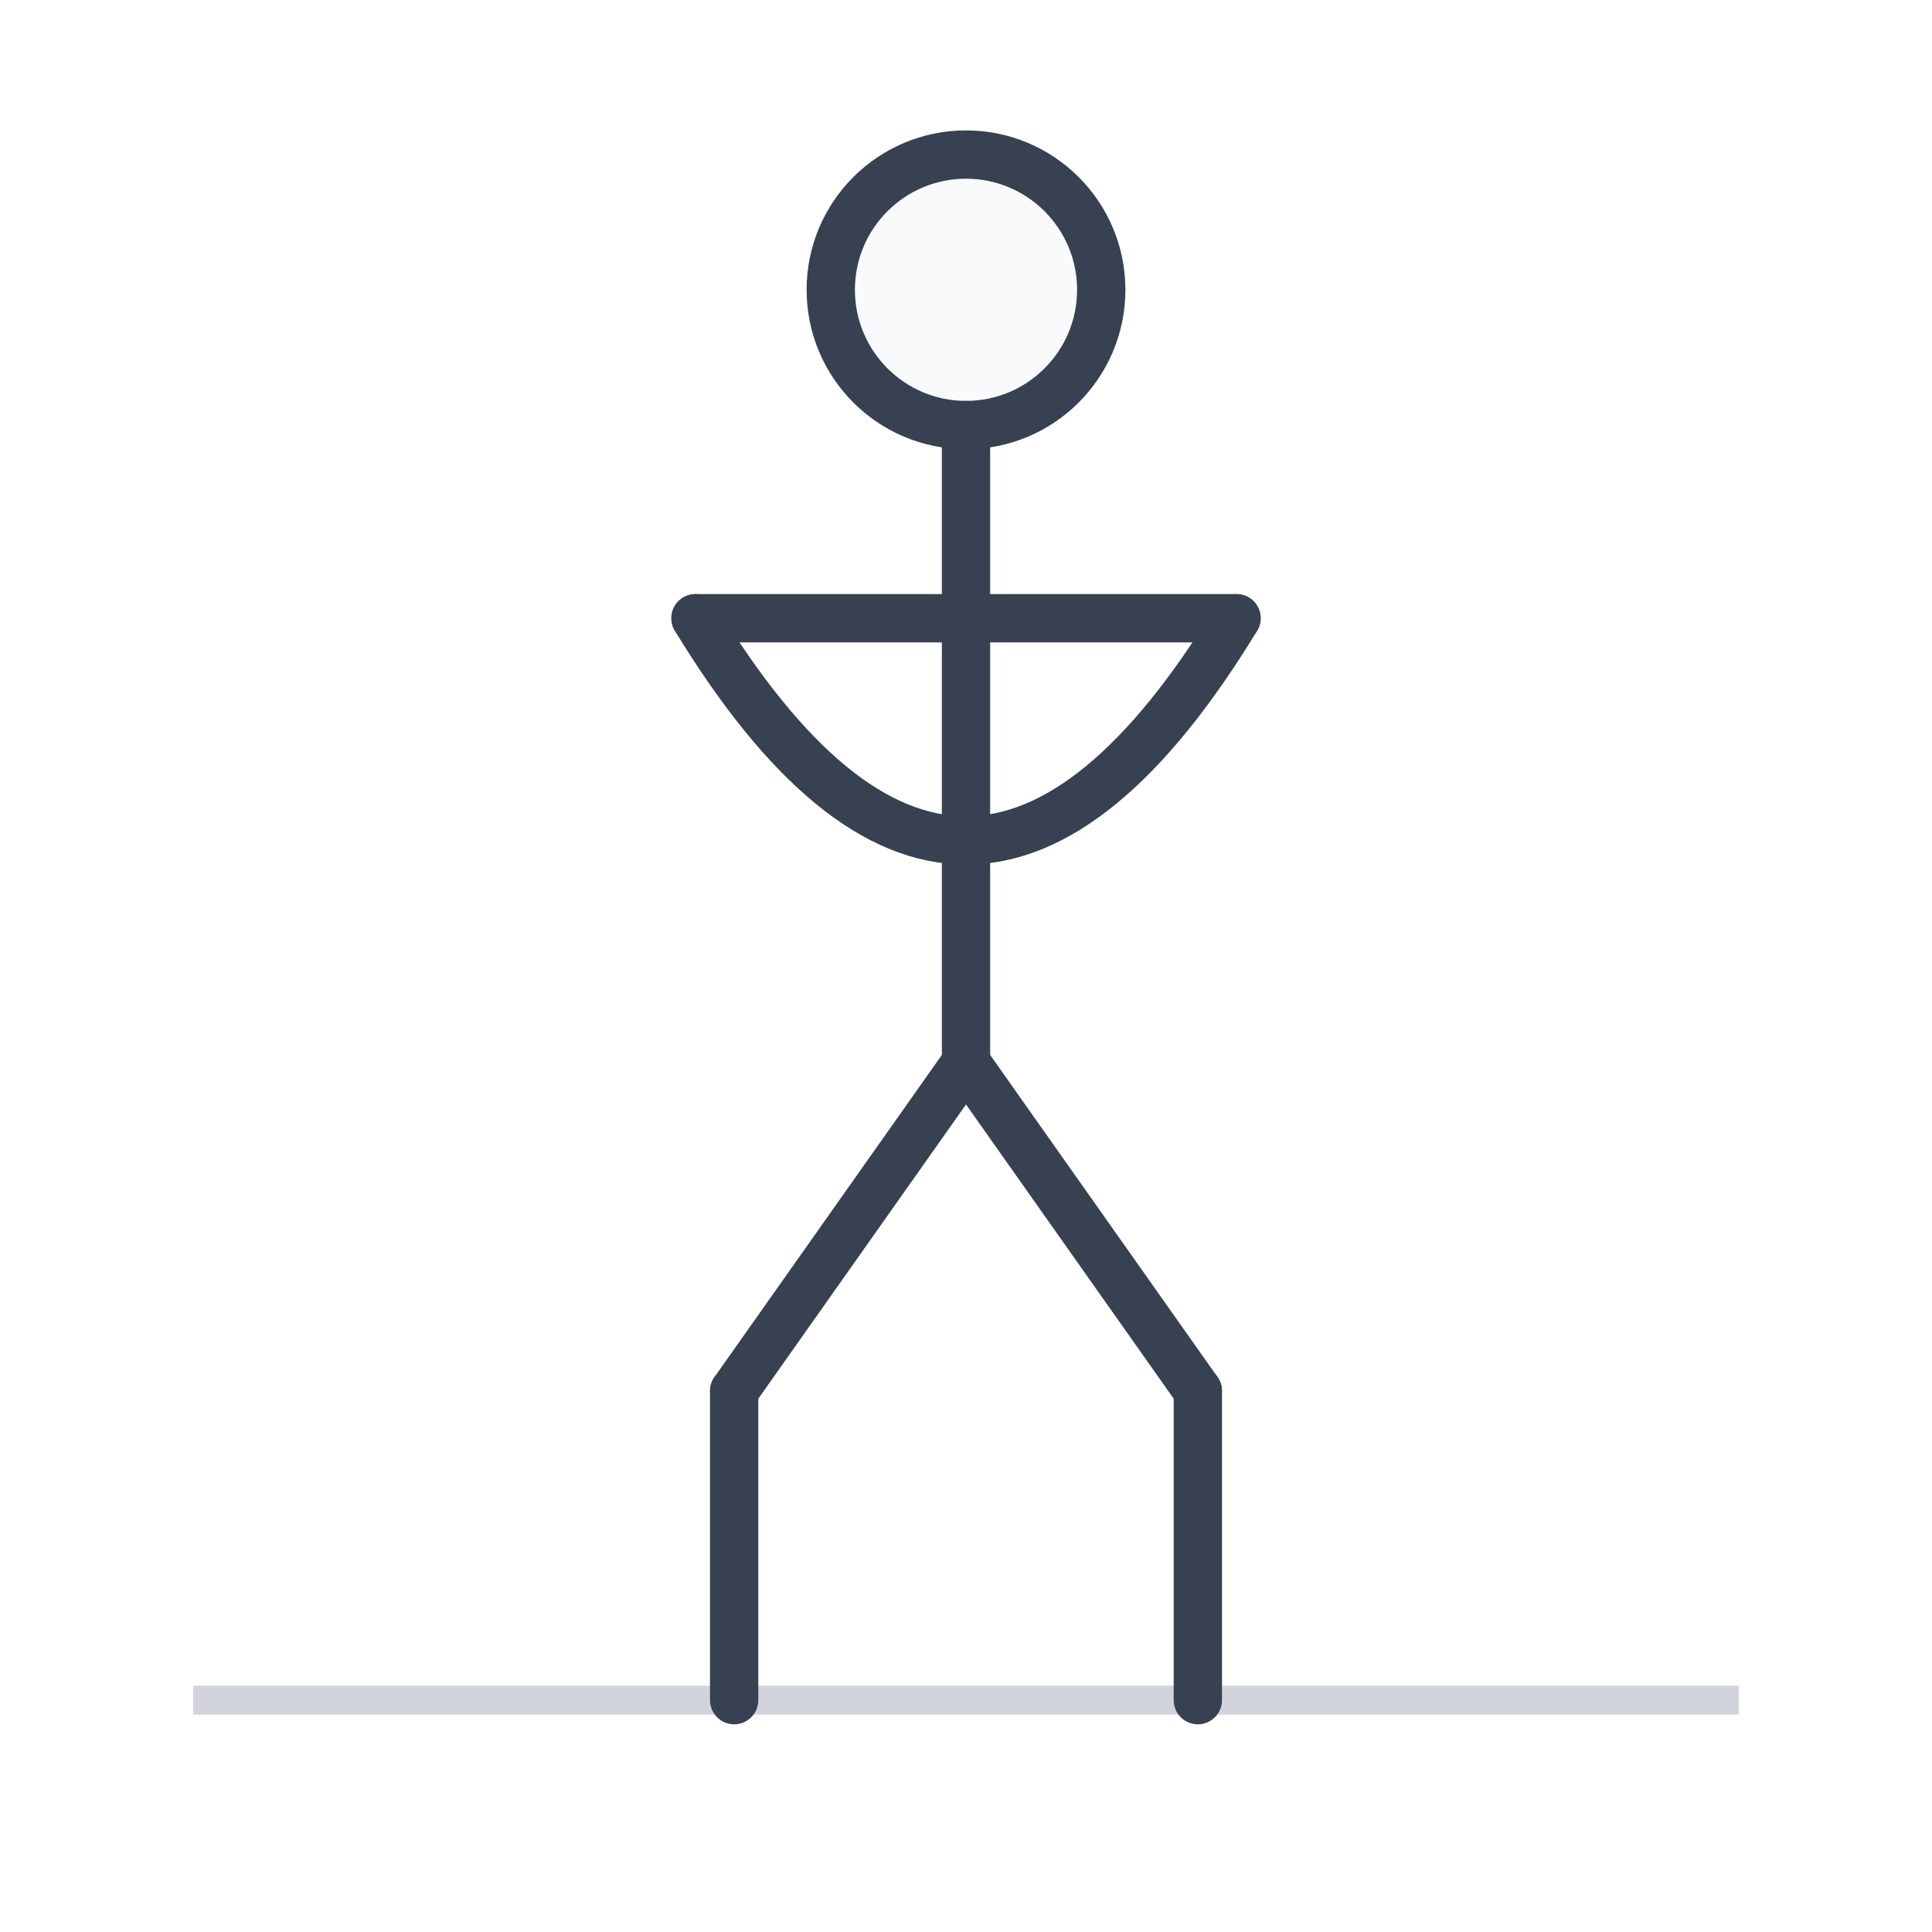
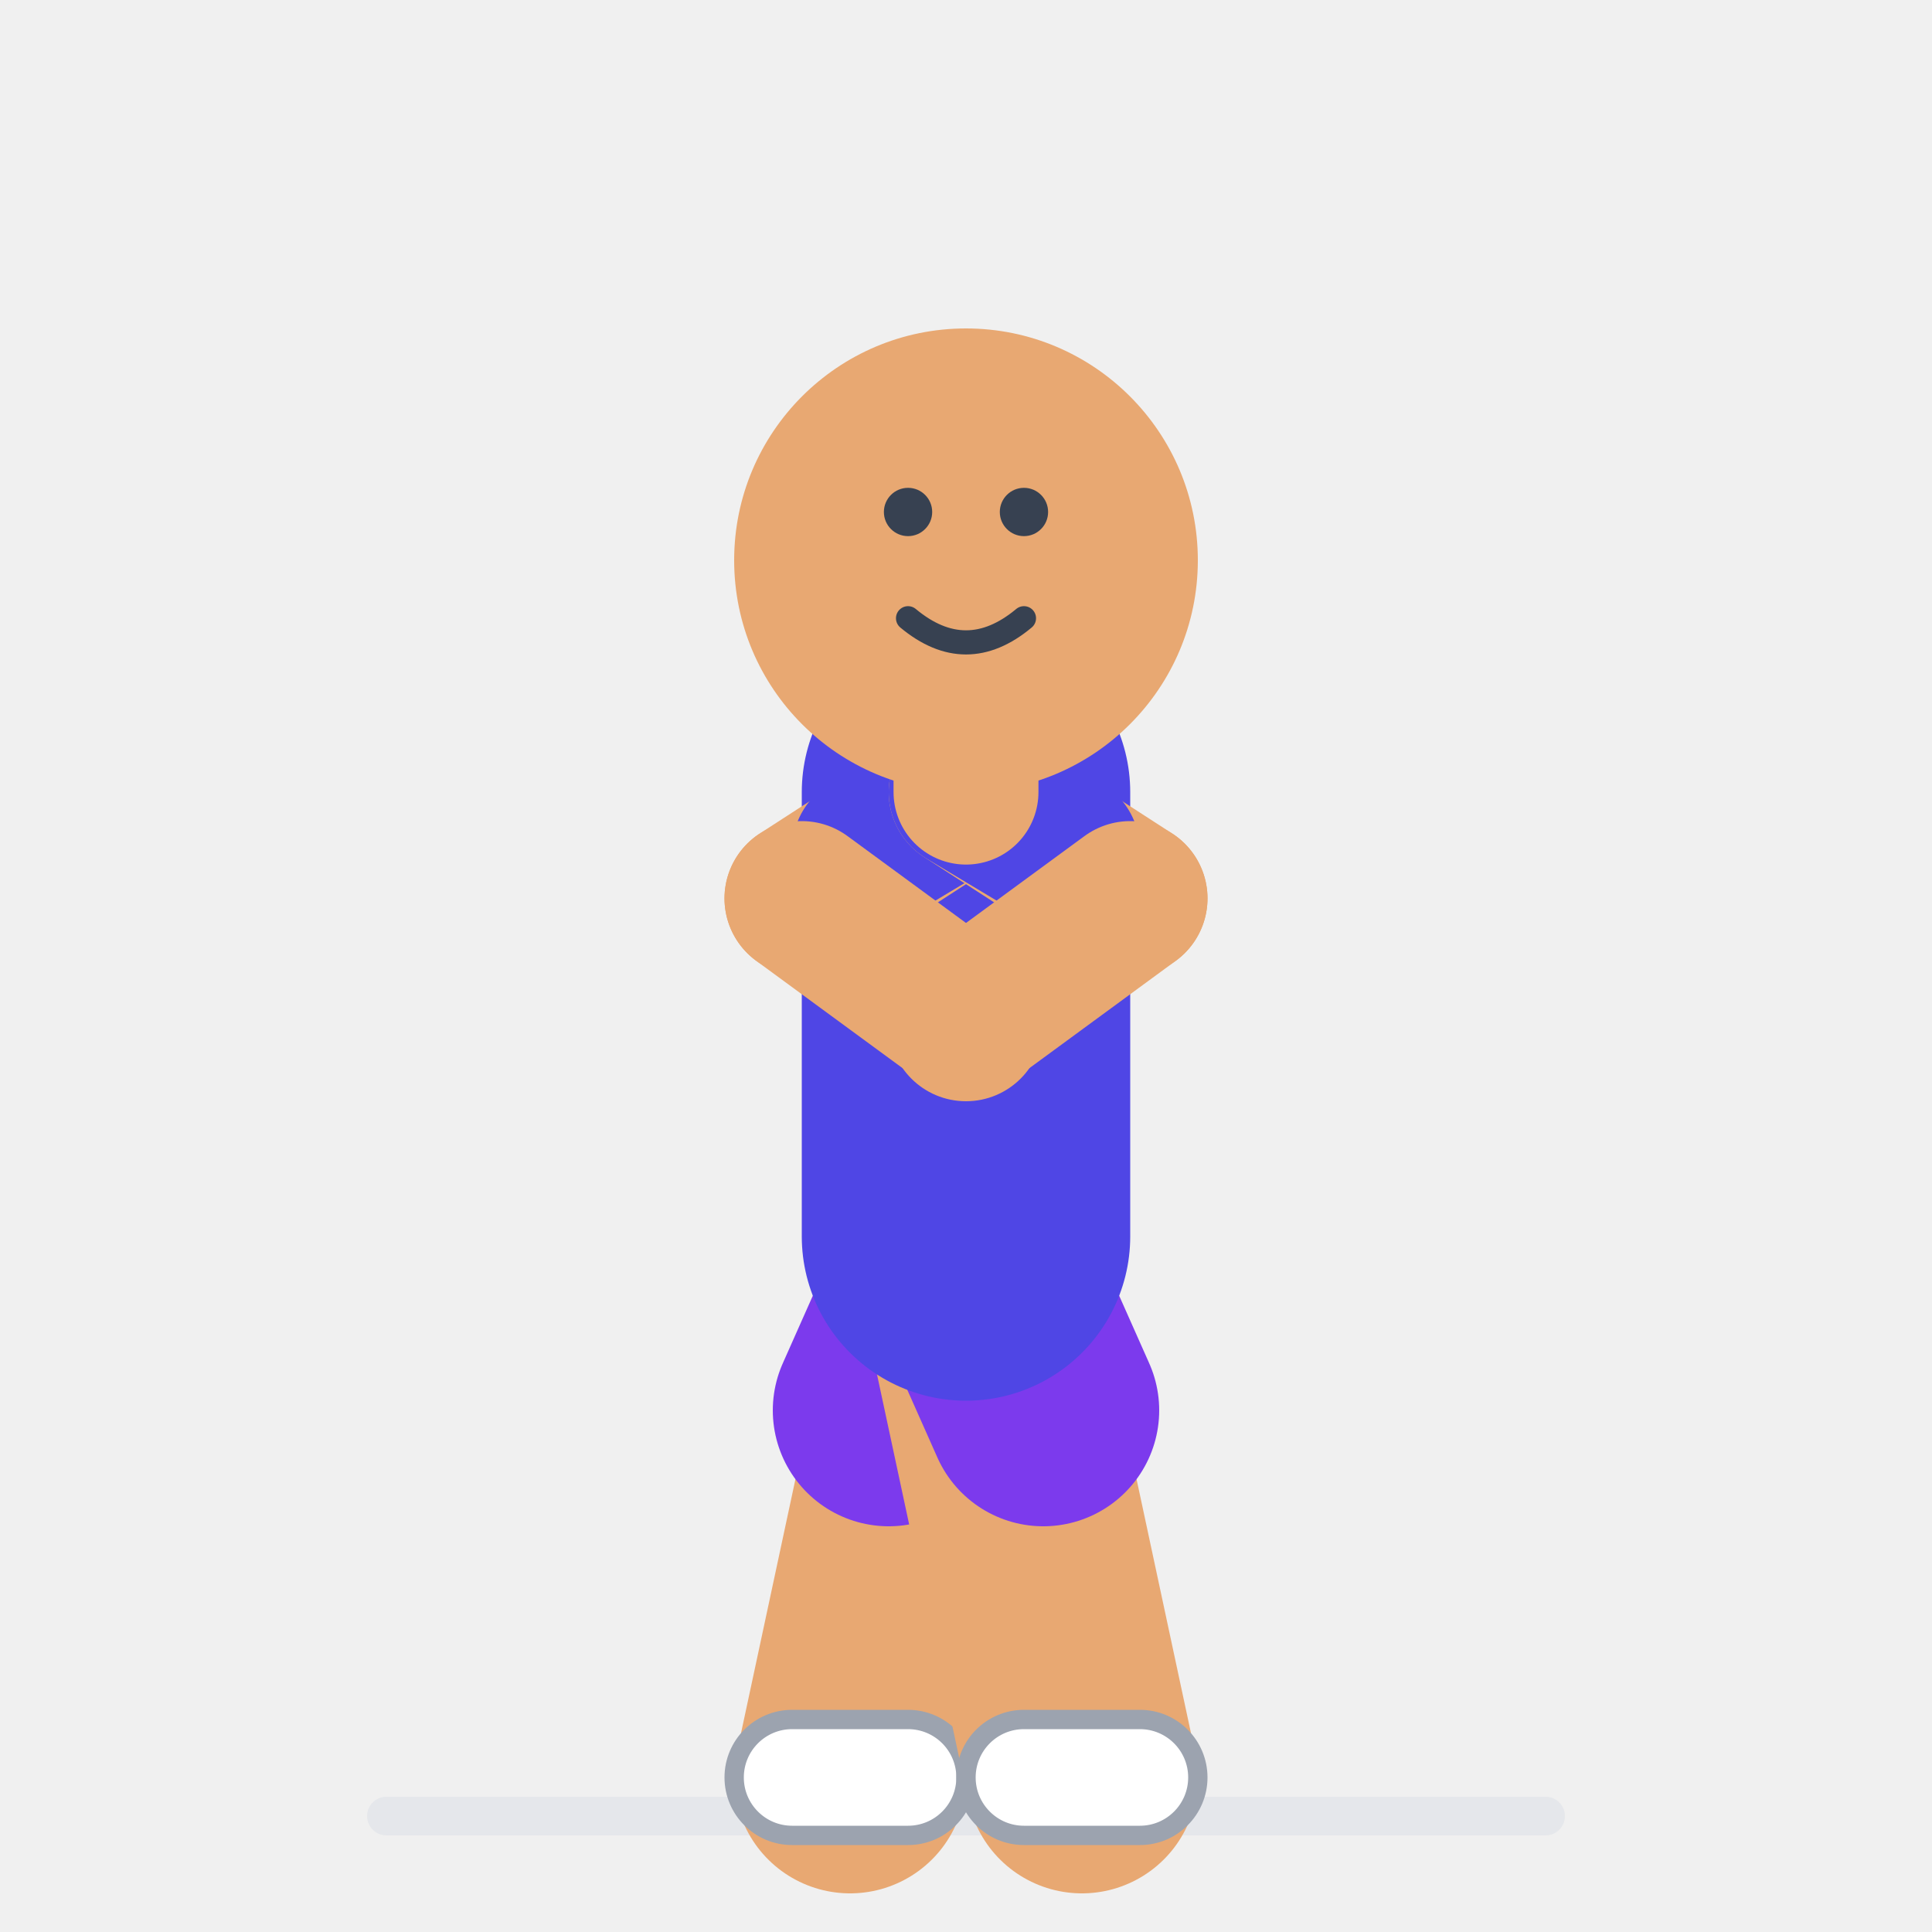
- <svg xmlns="http://www.w3.org/2000/svg" viewBox="0 0 100 100" width="100" height="100">
-   <rect width="100" height="100" fill="white" />
-   <line x1="10" y1="88" x2="90" y2="88" stroke="#d1d5db" stroke-width="1.5" />
-   <circle cx="50" cy="15" r="7" fill="#f9fafb" stroke="#374151" stroke-width="2.5" />
-   <line x1="50" y1="22" x2="50" y2="55" stroke="#374151" stroke-width="2.5" stroke-linecap="round" />
-   <line x1="36" y1="32" x2="64" y2="32" stroke="#374151" stroke-width="2.5" stroke-linecap="round" />
-   <path d="M 36,32 Q 50,55 64,32" stroke="#374151" stroke-width="2.5" stroke-linecap="round" stroke-linejoin="round" fill="none" />
-   <line x1="50" y1="55" x2="38" y2="72" stroke="#374151" stroke-width="2.5" stroke-linecap="round" />
-   <line x1="50" y1="55" x2="62" y2="72" stroke="#374151" stroke-width="2.5" stroke-linecap="round" />
-   <line x1="38" y1="72" x2="38" y2="88" stroke="#374151" stroke-width="2.5" stroke-linecap="round" />
-   <line x1="62" y1="72" x2="62" y2="88" stroke="#374151" stroke-width="2.5" stroke-linecap="round" />
+ <svg xmlns="http://www.w3.org/2000/svg" viewBox="0 0 200 200" width="200" height="200">
+   <line x1="40" y1="188" x2="160" y2="188" stroke="#E5E7EB" stroke-width="4" stroke-linecap="round" />
+   <line x1="100" y1="128" x2="88" y2="184" stroke="#E8A872" stroke-width="24" stroke-linecap="round" />
+   <line x1="100" y1="128" x2="92" y2="146" stroke="#7C3AED" stroke-width="24" stroke-linecap="round" />
+   <rect x="76" y="178" width="24" height="12" rx="6" fill="#FFFFFF" stroke="#9CA3AF" stroke-width="2" />
+   <line x1="100" y1="128" x2="112" y2="184" stroke="#E8A872" stroke-width="24" stroke-linecap="round" />
+   <line x1="100" y1="128" x2="108" y2="146" stroke="#7C3AED" stroke-width="24" stroke-linecap="round" />
+   <rect x="100" y="178" width="24" height="12" rx="6" fill="#FFFFFF" stroke="#9CA3AF" stroke-width="2" />
+   <line x1="100" y1="128" x2="100" y2="82" stroke="#4F46E5" stroke-width="34" stroke-linecap="round" />
+   <line x1="100" y1="82" x2="83" y2="93" stroke="#E8A872" stroke-width="16" stroke-linecap="round" />
+   <line x1="100" y1="82" x2="90" y2="88" stroke="#4F46E5" stroke-width="16" stroke-linecap="round" />
+   <circle cx="83" cy="93" r="7" fill="#CF8E55" />
+   <line x1="83" y1="93" x2="98" y2="104" stroke="#E8A872" stroke-width="16" stroke-linecap="round" />
+   <line x1="100" y1="82" x2="117" y2="93" stroke="#E8A872" stroke-width="16" stroke-linecap="round" />
+   <line x1="100" y1="82" x2="110" y2="88" stroke="#4F46E5" stroke-width="16" stroke-linecap="round" />
+   <circle cx="117" cy="93" r="7" fill="#CF8E55" />
+   <line x1="117" y1="93" x2="102" y2="104" stroke="#E8A872" stroke-width="16" stroke-linecap="round" />
+   <circle cx="100" cy="106" r="8" fill="#E8A872" />
+   <line x1="100" y1="82" x2="100" y2="76" stroke="#E8A872" stroke-width="15" stroke-linecap="round" />
+   <circle cx="100" cy="58" r="24" fill="#E8A872" />
+   <circle cx="94" cy="53" r="2.5" fill="#374151" />
+   <circle cx="106" cy="53" r="2.5" fill="#374151" />
+   <path d="M94,64 Q100,69 106,64" stroke="#374151" stroke-width="2.5" fill="none" stroke-linecap="round" />
</svg>
